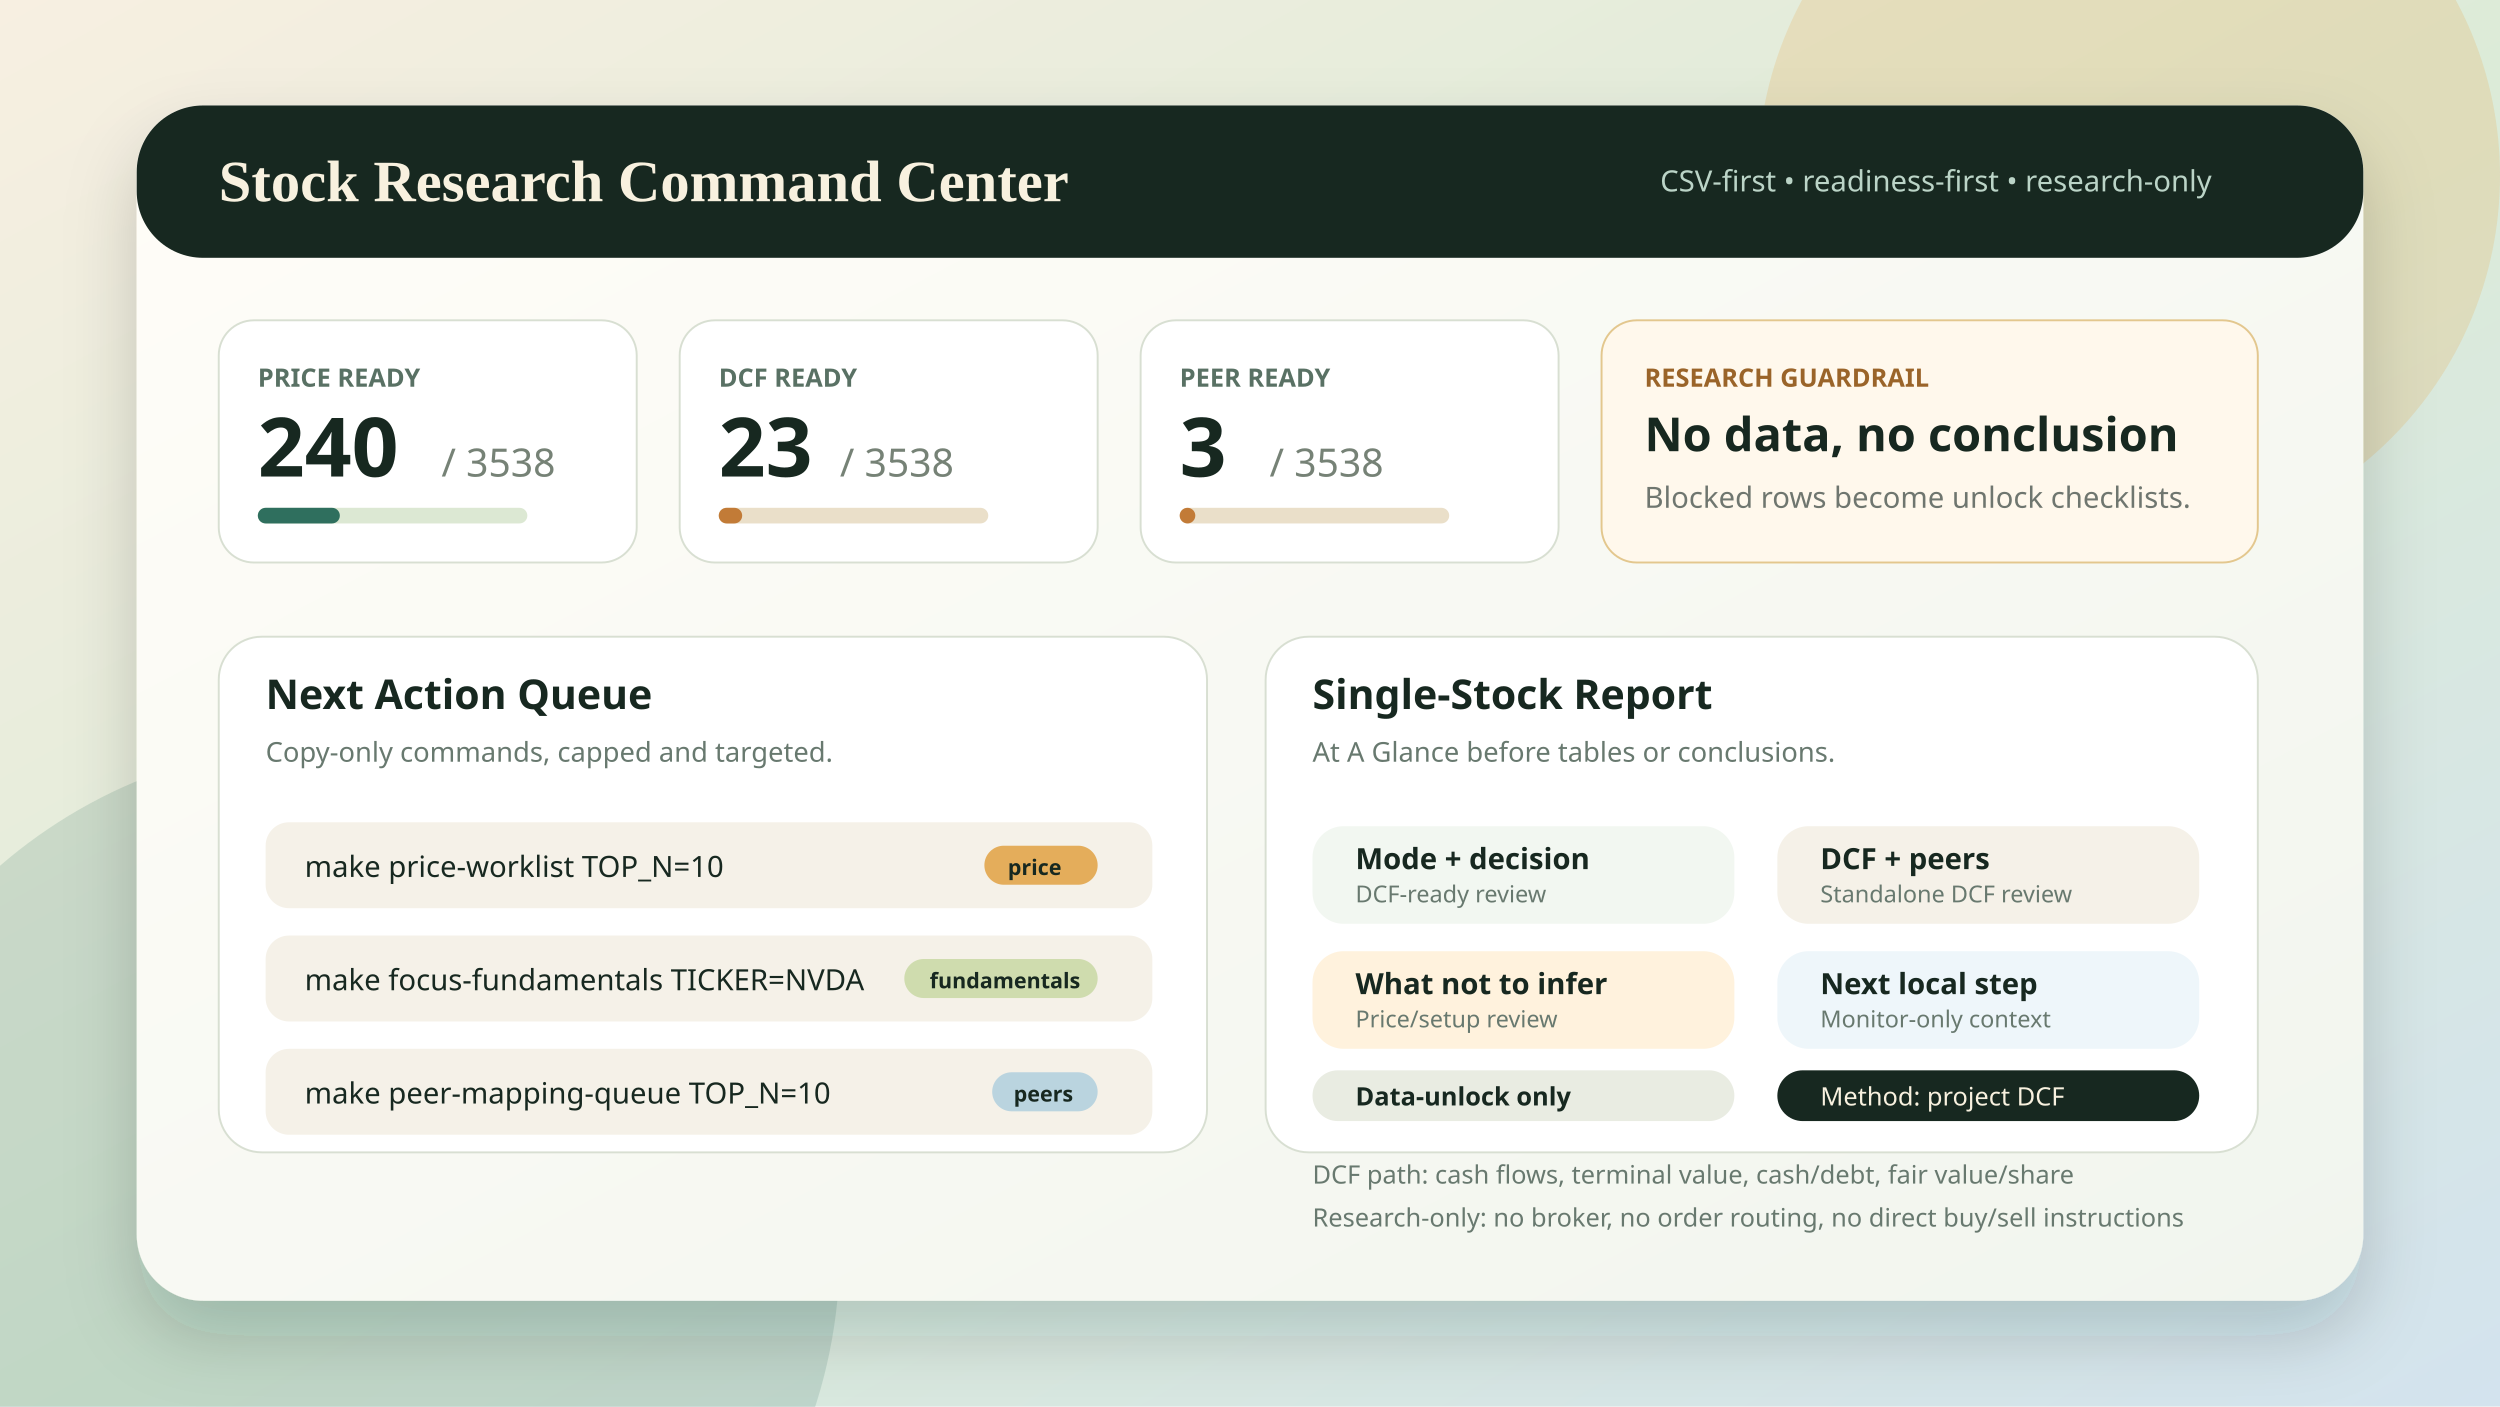
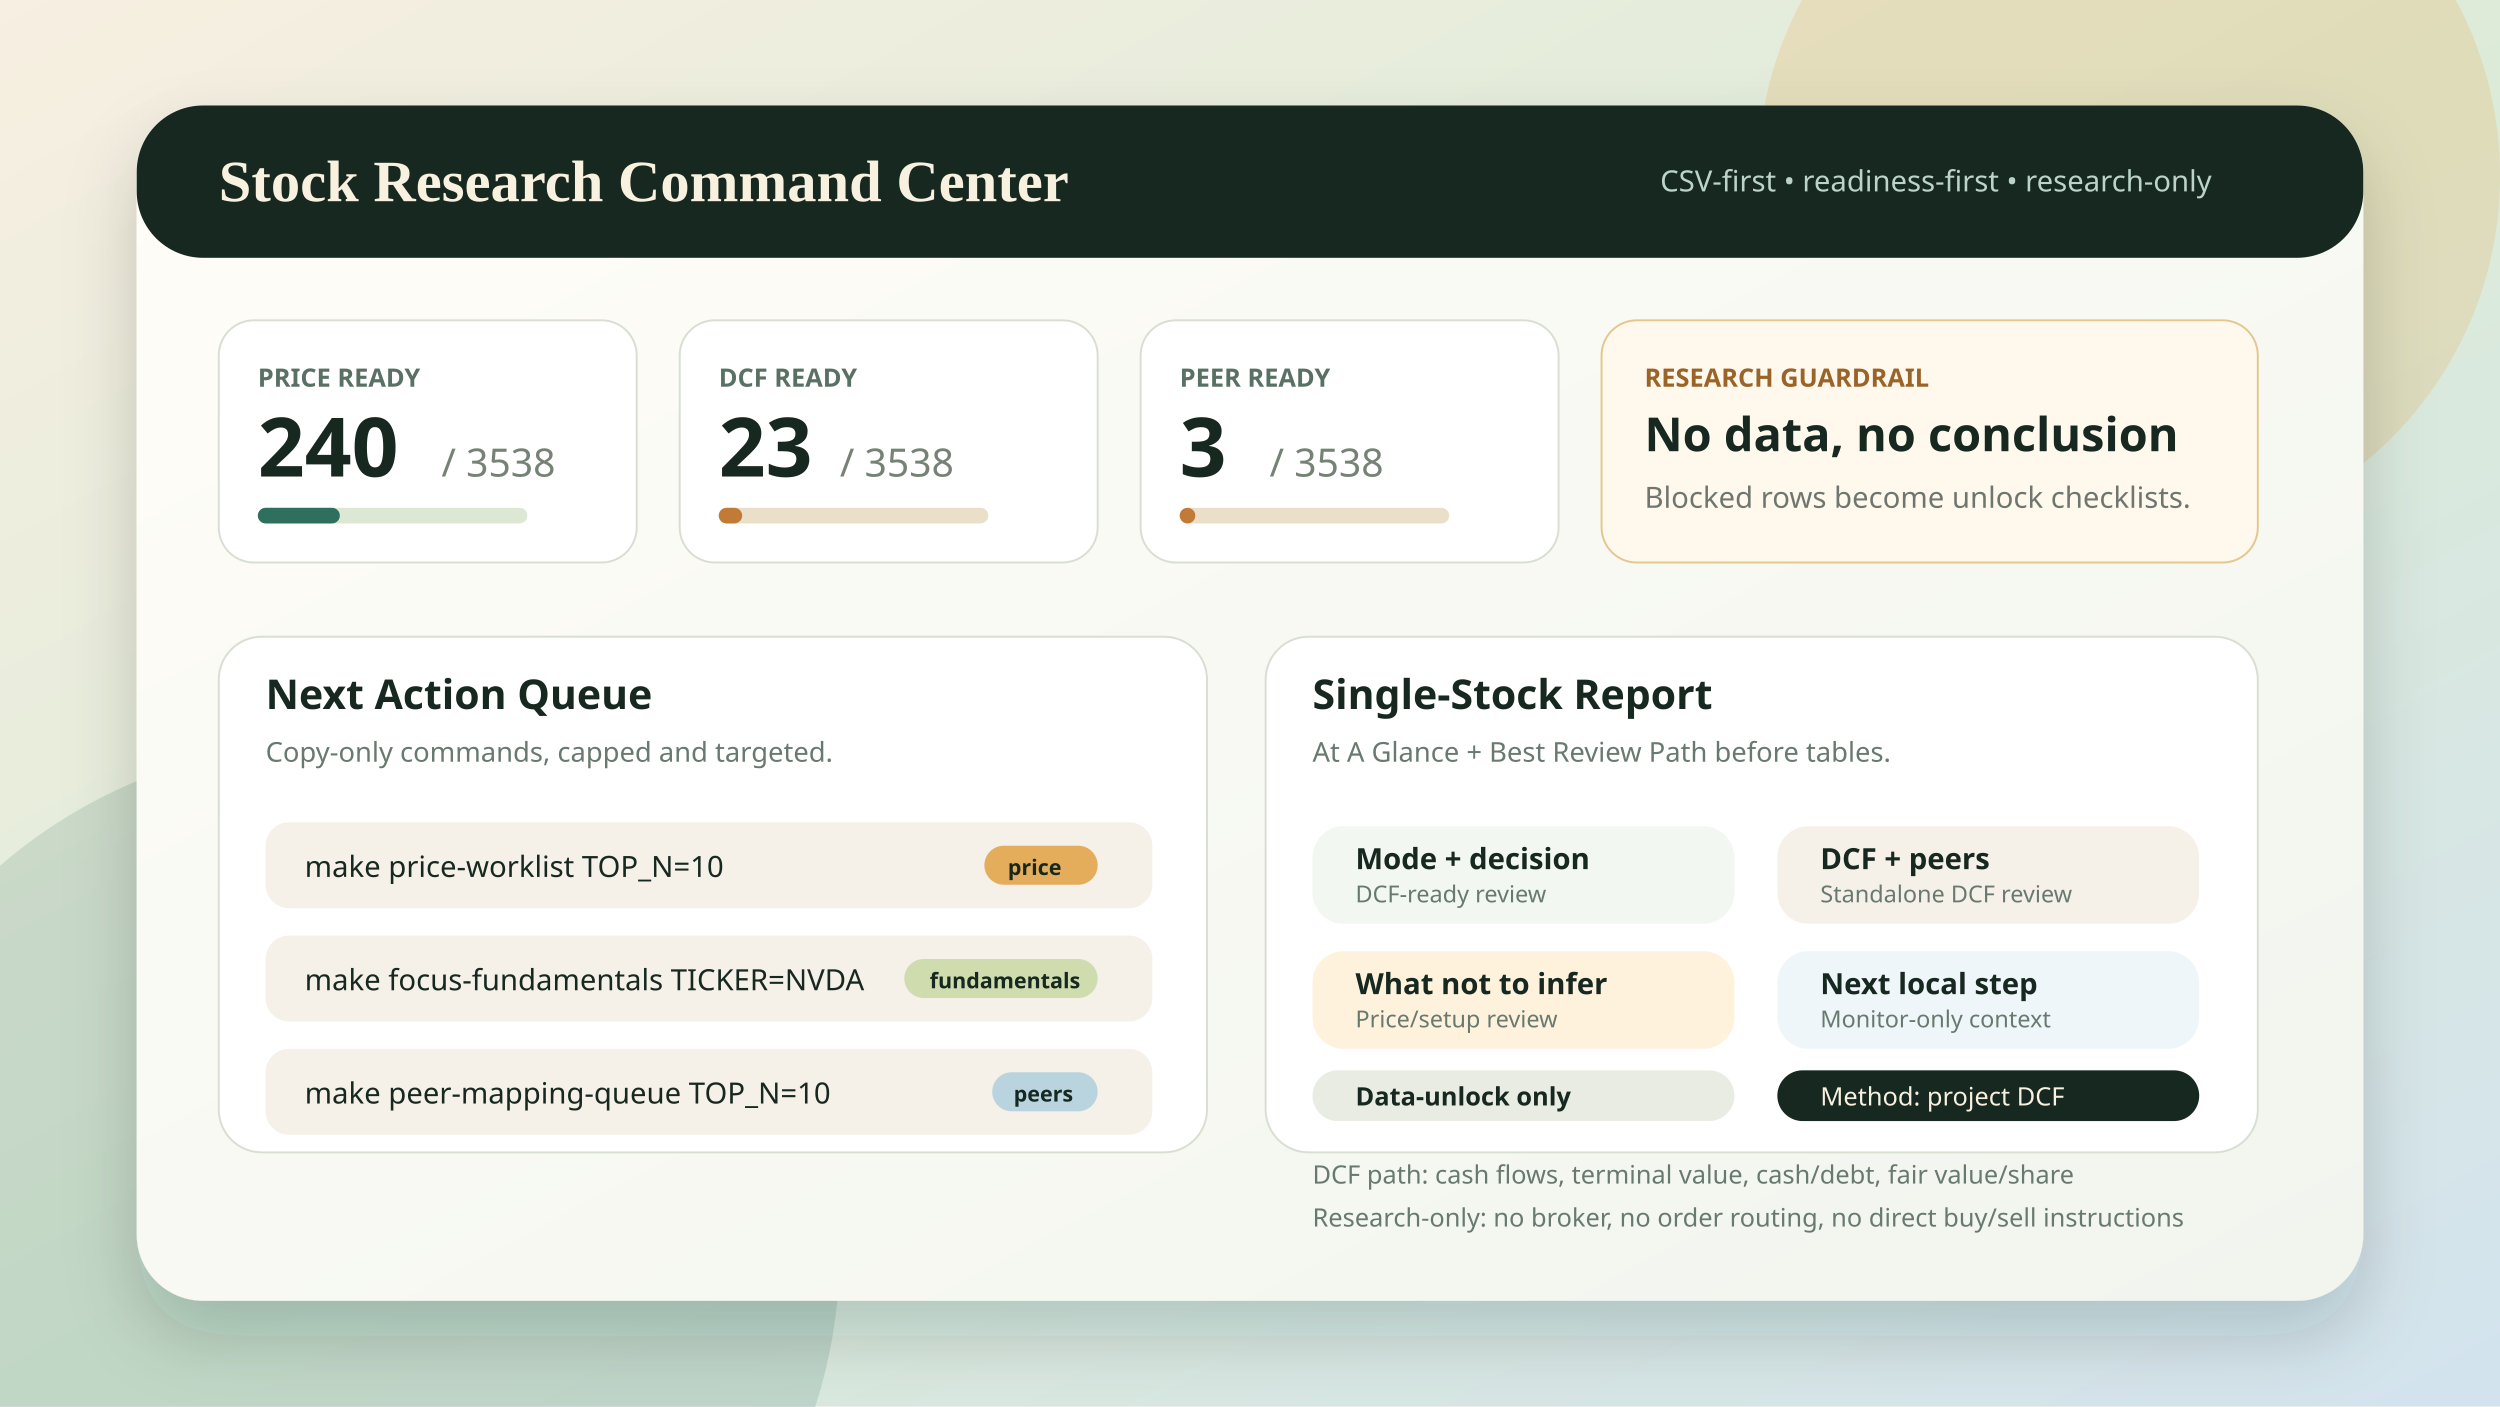
<svg xmlns="http://www.w3.org/2000/svg" width="1280" height="720" viewBox="0 0 1280 720" role="img" aria-labelledby="title desc">
  <defs>
    <linearGradient id="bg" x1="0" y1="0" x2="1" y2="1">
      <stop offset="0" stop-color="#f7efe1" />
      <stop offset="0.52" stop-color="#dcebd8" />
      <stop offset="1" stop-color="#d3e3ee" />
    </linearGradient>
    <linearGradient id="panel" x1="0" y1="0" x2="1" y2="1">
      <stop offset="0" stop-color="#fffdf8" />
      <stop offset="1" stop-color="#f1f5ee" />
    </linearGradient>
    <filter id="shadow" x="-20%" y="-20%" width="140%" height="140%">
      <feDropShadow dx="0" dy="18" stdDeviation="18" flood-color="#173024" flood-opacity="0.18" />
    </filter>
  </defs>
  <rect width="1280" height="720" fill="url(#bg)" />
  <circle cx="1090" cy="90" r="190" fill="#e6a84f" opacity="0.22" />
  <circle cx="170" cy="640" r="260" fill="#2f6f5e" opacity="0.16" />
  <rect x="70" y="54" width="1140" height="612" rx="34" fill="url(#panel)" filter="url(#shadow)" />
  <rect x="70" y="54" width="1140" height="78" rx="34" fill="#172820" />
  <text x="112" y="103" fill="#f8f1df" font-family="Georgia, 'Times New Roman', serif" font-size="30" font-weight="700">Stock Research Command Center</text>
  <text x="850" y="98" fill="#bbd4c7" font-family="Verdana, sans-serif" font-size="15">CSV-first • readiness-first • research-only</text>
  <g font-family="Verdana, sans-serif">
    <rect x="112" y="164" width="214" height="124" rx="18" fill="#ffffff" stroke="#d8dfd2" />
    <text x="132" y="198" fill="#597164" font-size="13" font-weight="700">PRICE READY</text>
    <text x="132" y="244" fill="#172820" font-size="42" font-weight="700">240</text>
    <text x="226" y="244" fill="#768276" font-size="20">/ 3538</text>
    <rect x="132" y="260" width="138" height="8" rx="4" fill="#dce8d3" />
    <rect x="132" y="260" width="42" height="8" rx="4" fill="#2f6f5e" />
    <rect x="348" y="164" width="214" height="124" rx="18" fill="#ffffff" stroke="#d8dfd2" />
    <text x="368" y="198" fill="#597164" font-size="13" font-weight="700">DCF READY</text>
    <text x="368" y="244" fill="#172820" font-size="42" font-weight="700">23</text>
    <text x="430" y="244" fill="#768276" font-size="20">/ 3538</text>
    <rect x="368" y="260" width="138" height="8" rx="4" fill="#eadfc9" />
    <rect x="368" y="260" width="12" height="8" rx="4" fill="#c27b37" />
    <rect x="584" y="164" width="214" height="124" rx="18" fill="#ffffff" stroke="#d8dfd2" />
    <text x="604" y="198" fill="#597164" font-size="13" font-weight="700">PEER READY</text>
    <text x="604" y="244" fill="#172820" font-size="42" font-weight="700">3</text>
    <text x="650" y="244" fill="#768276" font-size="20">/ 3538</text>
    <rect x="604" y="260" width="138" height="8" rx="4" fill="#eadfc9" />
    <rect x="604" y="260" width="8" height="8" rx="4" fill="#c27b37" />
    <rect x="820" y="164" width="336" height="124" rx="18" fill="#fff8ec" stroke="#e3c78e" />
    <text x="842" y="198" fill="#9a6429" font-size="13" font-weight="700">RESEARCH GUARDRAIL</text>
    <text x="842" y="231" fill="#172820" font-size="24" font-weight="700">No data, no conclusion</text>
    <text x="842" y="260" fill="#6f766f" font-size="15">Blocked rows become unlock checklists.</text>
  </g>
  <g font-family="Verdana, sans-serif">
    <rect x="112" y="326" width="506" height="264" rx="22" fill="#ffffff" stroke="#d8dfd2" />
    <text x="136" y="363" fill="#172820" font-size="21" font-weight="700">Next Action Queue</text>
    <text x="136" y="390" fill="#68796f" font-size="14">Copy-only commands, capped and targeted.</text>
    <rect x="136" y="421" width="454" height="44" rx="12" fill="#f5f1e8" />
    <text x="156" y="449" fill="#172820" font-size="15">make price-worklist TOP_N=10</text>
    <rect x="504" y="433" width="58" height="20" rx="10" fill="#e4ad5b" />
    <text x="516" y="448" fill="#172820" font-size="11" font-weight="700">price</text>
    <rect x="136" y="479" width="454" height="44" rx="12" fill="#f5f1e8" />
    <text x="156" y="507" fill="#172820" font-size="15">make focus-fundamentals TICKER=NVDA</text>
    <rect x="463" y="491" width="99" height="20" rx="10" fill="#cfdcae" />
    <text x="476" y="506" fill="#172820" font-size="11" font-weight="700">fundamentals</text>
    <rect x="136" y="537" width="454" height="44" rx="12" fill="#f5f1e8" />
    <text x="156" y="565" fill="#172820" font-size="15">make peer-mapping-queue TOP_N=10</text>
    <rect x="508" y="549" width="54" height="20" rx="10" fill="#bad4df" />
    <text x="519" y="564" fill="#172820" font-size="11" font-weight="700">peers</text>
    <rect x="648" y="326" width="508" height="264" rx="22" fill="#ffffff" stroke="#d8dfd2" />
    <text x="672" y="363" fill="#172820" font-size="21" font-weight="700">Single-Stock Report</text>
-     <text x="672" y="390" fill="#68796f" font-size="14">At A Glance before tables or conclusions.</text>
+     <text x="672" y="390" fill="#68796f" font-size="14">At A Glance + Best Review Path before tables.</text>
    <rect x="672" y="423" width="216" height="50" rx="16" fill="#f2f7f1" />
    <text x="694" y="445" fill="#172820" font-size="15" font-weight="700">Mode + decision</text>
    <text x="694" y="462" fill="#68796f" font-size="12">DCF-ready review</text>
    <rect x="910" y="423" width="216" height="50" rx="16" fill="#f5f1e8" />
    <text x="932" y="445" fill="#172820" font-size="15" font-weight="700">DCF + peers</text>
    <text x="932" y="462" fill="#68796f" font-size="12">Standalone DCF review</text>
    <rect x="672" y="487" width="216" height="50" rx="16" fill="#fff2dd" />
    <text x="694" y="509" fill="#172820" font-size="15" font-weight="700">What not to infer</text>
    <text x="694" y="526" fill="#68796f" font-size="12">Price/setup review</text>
    <rect x="910" y="487" width="216" height="50" rx="16" fill="#eef6fa" />
    <text x="932" y="509" fill="#172820" font-size="15" font-weight="700">Next local step</text>
    <text x="932" y="526" fill="#68796f" font-size="12">Monitor-only context</text>
    <rect x="672" y="548" width="216" height="26" rx="13" fill="#e9ece2" />
    <text x="694" y="566" fill="#172820" font-size="13" font-weight="700">Data-unlock only</text>
    <rect x="910" y="548" width="216" height="26" rx="13" fill="#172820" />
    <text x="932" y="566" fill="#f8f1df" font-size="13">Method: project DCF</text>
  </g>
  <text x="672" y="606" fill="#68796f" font-family="Verdana, sans-serif" font-size="13">DCF path: cash flows, terminal value, cash/debt, fair value/share</text>
  <text x="672" y="628" fill="#68796f" font-family="Verdana, sans-serif" font-size="13">Research-only: no broker, no order routing, no direct buy/sell instructions</text>
</svg>
